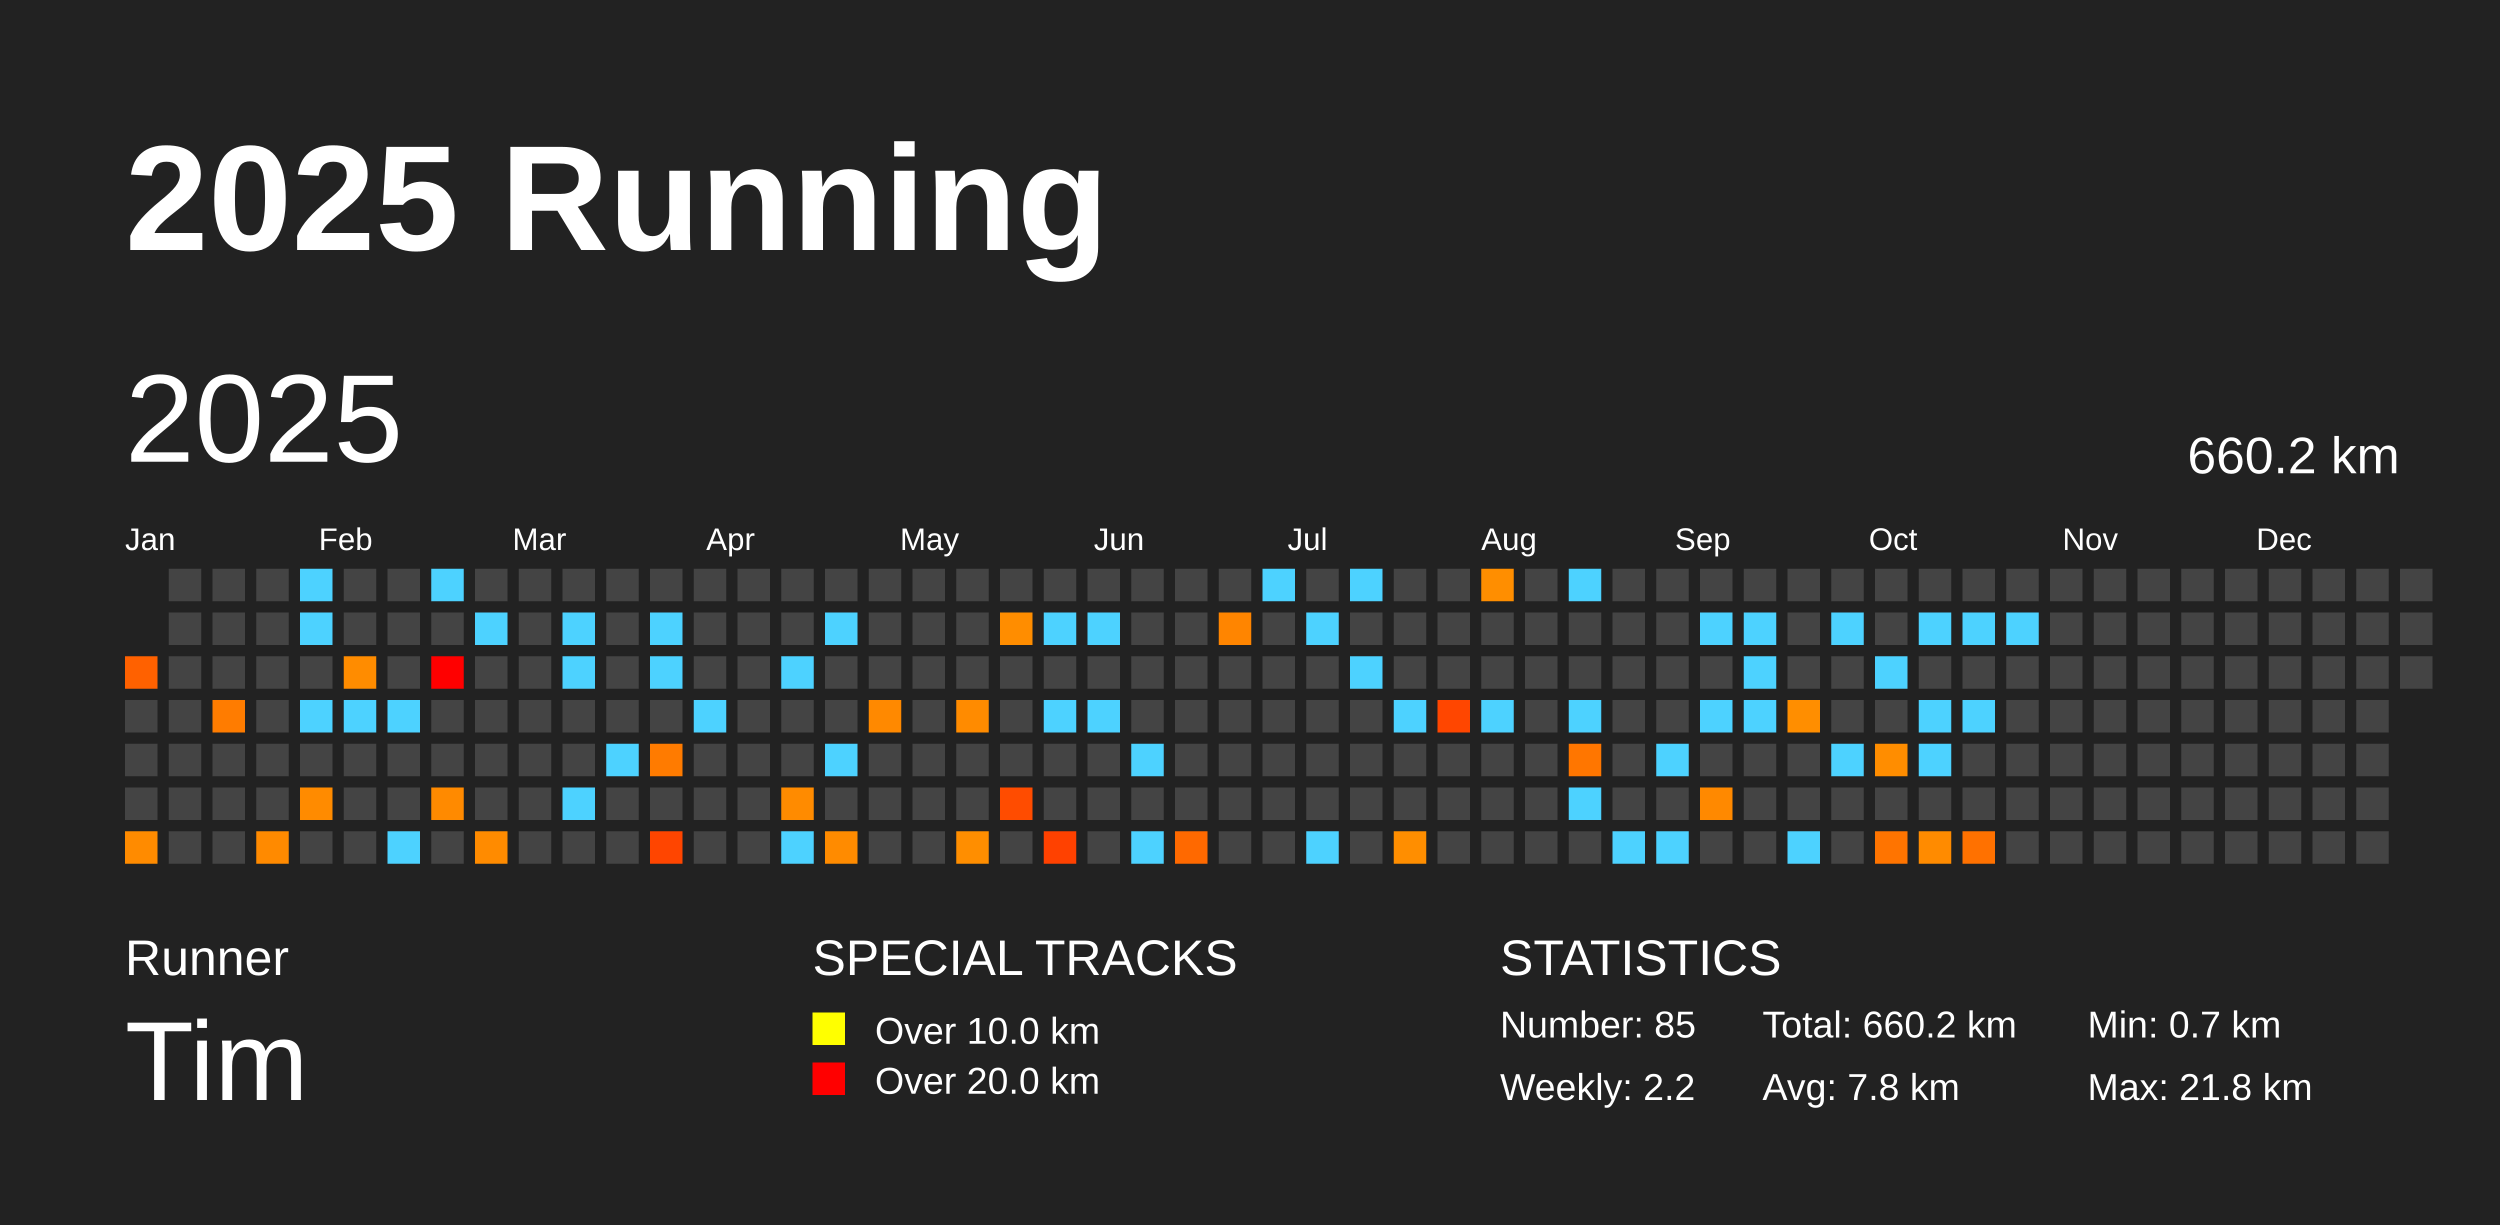
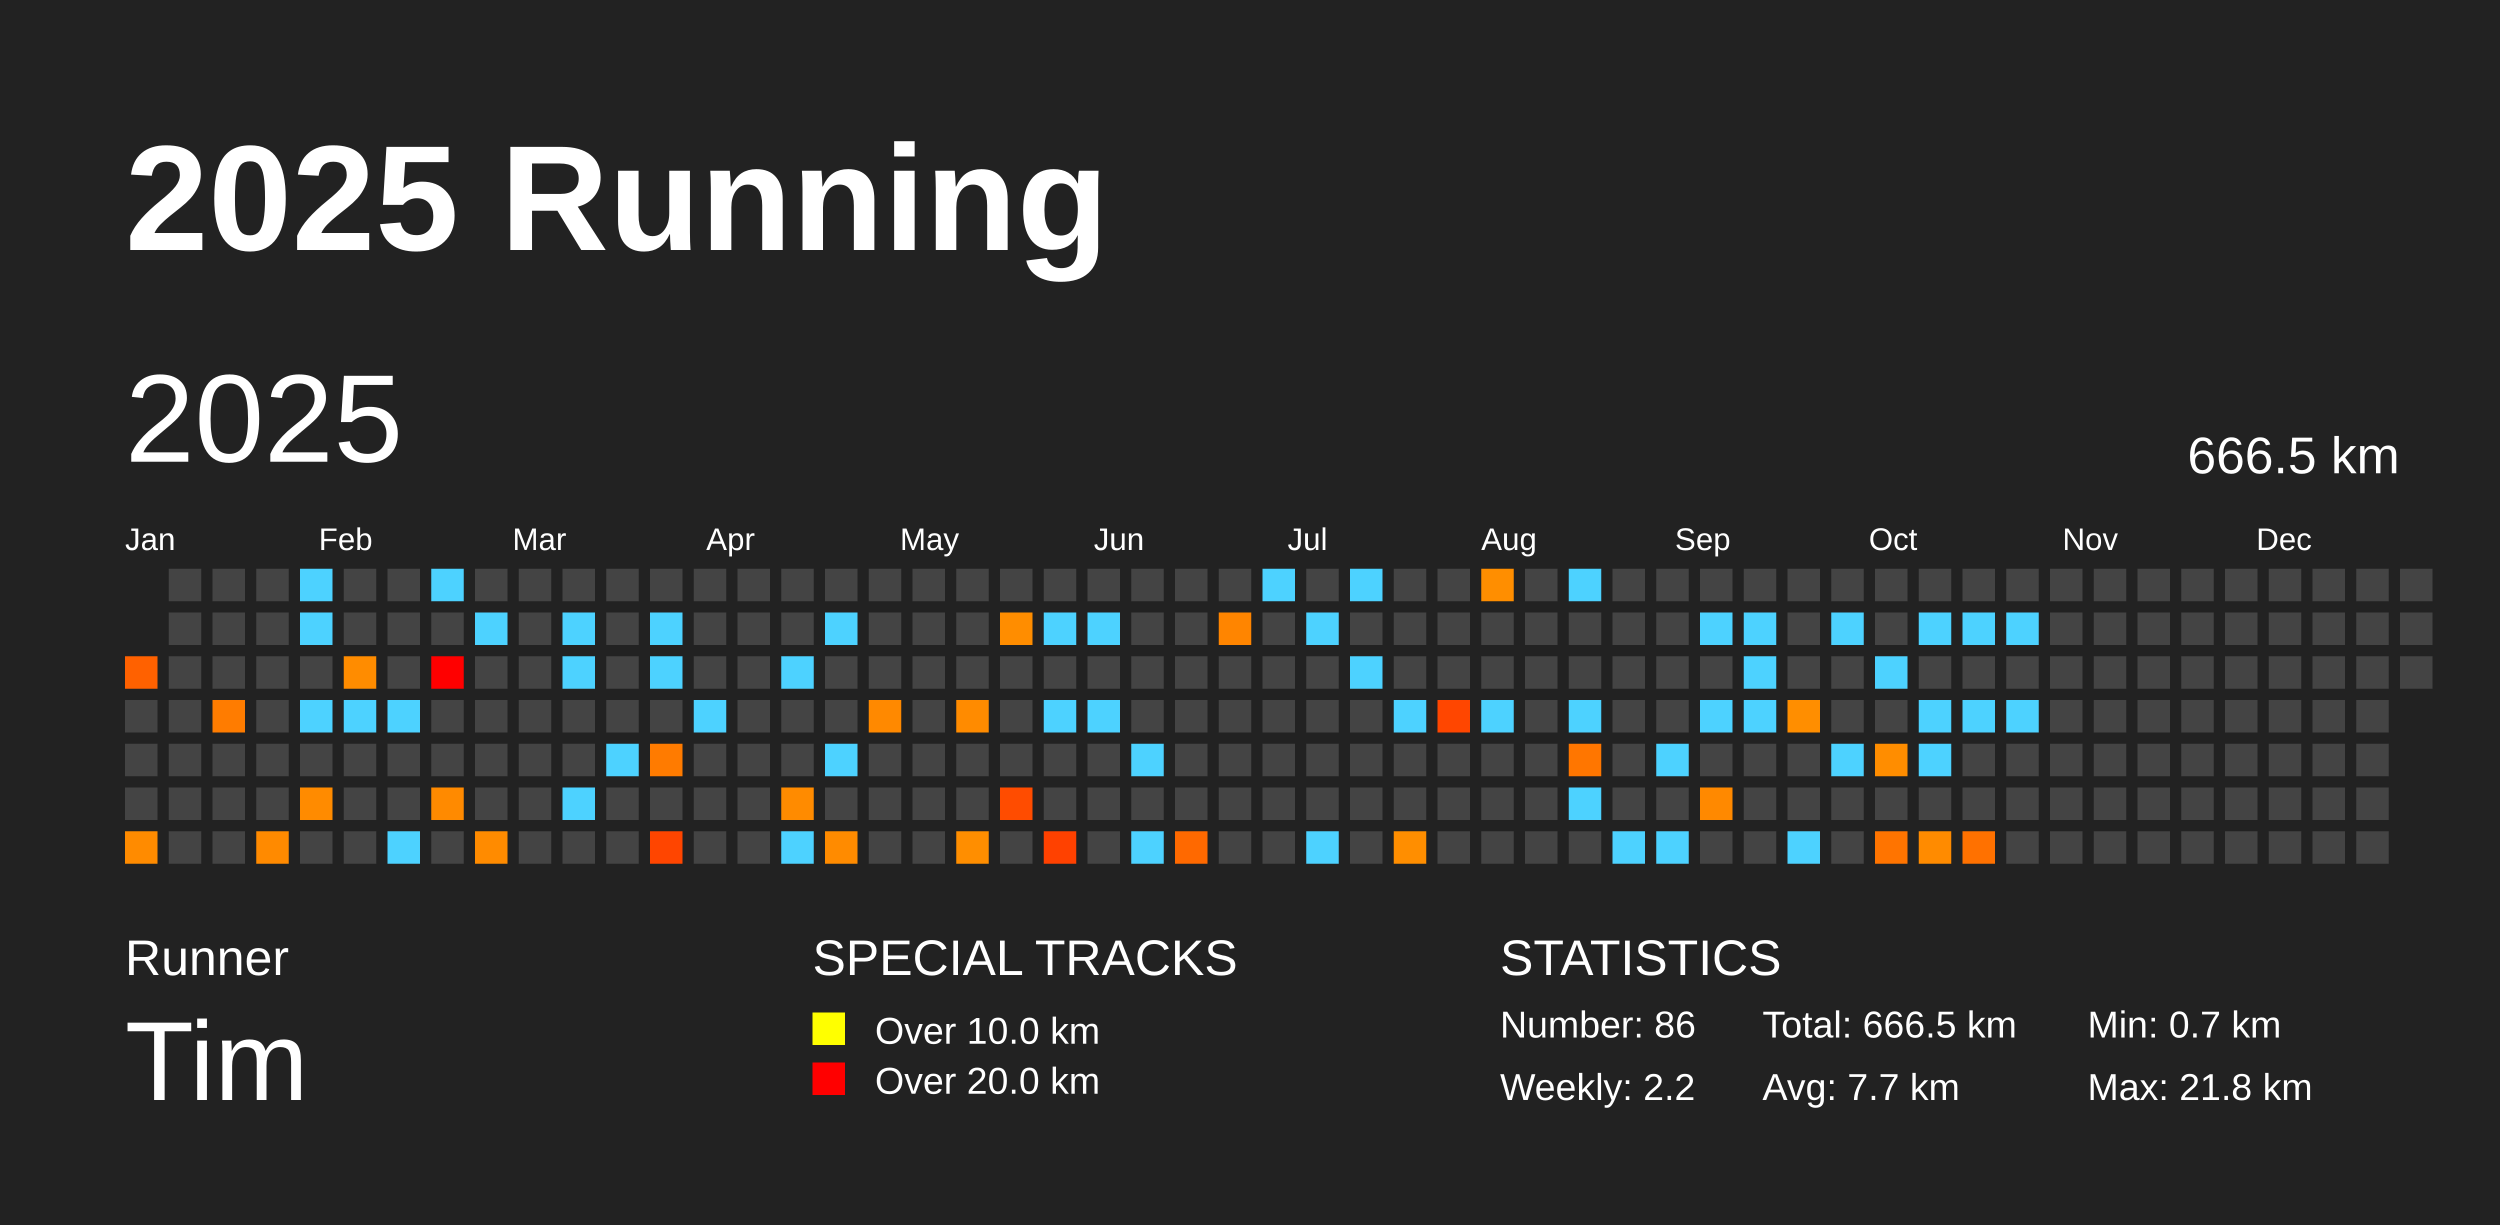
<svg xmlns="http://www.w3.org/2000/svg" baseProfile="full" height="98mm" version="1.1" viewBox="0,0,200,98" width="200mm">
  <defs />
  <rect fill="#222222" height="98" width="200" x="0" y="0" />
  <text fill="#FFFFFF" style="font-size:12px; font-family:Arial; font-weight:bold;" x="10" y="20">2025 Running</text>
  <text fill="#FFFFFF" style="font-size:4px; font-family:Arial" x="10" y="78">Runner</text>
  <text fill="#FFFFFF" style="font-size:9px; font-family:Arial" x="10" y="88">Tim</text>
  <text fill="#FFFFFF" style="font-size:4px; font-family:Arial" x="65" y="78">SPECIAL TRACKS</text>
  <rect fill="yellow" height="2.6" width="2.6" x="65" y="81" />
  <text fill="#FFFFFF" style="font-size:3px; font-family:Arial" x="70" y="83.5">Over 10.0 km</text>
  <rect fill="red" height="2.6" width="2.6" x="65" y="85" />
  <text fill="#FFFFFF" style="font-size:3px; font-family:Arial" x="70" y="87.5">Over 20.0 km</text>
  <text fill="#FFFFFF" style="font-size:4px; font-family:Arial" x="120" y="78">STATISTICS</text>
-   <text fill="#FFFFFF" style="font-size:3px; font-family:Arial" x="120" y="83">Number: 85</text>
+   <text fill="#FFFFFF" style="font-size:3px; font-family:Arial" x="120" y="83">Number: 86</text>
  <text fill="#FFFFFF" style="font-size:3px; font-family:Arial" x="120" y="88">Weekly: 2.2</text>
-   <text fill="#FFFFFF" style="font-size:3px; font-family:Arial" x="141" y="83">Total: 660.2 km</text>
-   <text fill="#FFFFFF" style="font-size:3px; font-family:Arial" x="141" y="88">Avg: 7.8 km</text>
+   <text fill="#FFFFFF" style="font-size:3px; font-family:Arial" x="141" y="83">Total: 666.5 km</text>
+   <text fill="#FFFFFF" style="font-size:3px; font-family:Arial" x="141" y="88">Avg: 7.7 km</text>
  <text fill="#FFFFFF" style="font-size:3px; font-family:Arial" x="167" y="83">Min: 0.7 km</text>
  <text fill="#FFFFFF" style="font-size:3px; font-family:Arial" x="167" y="88">Max: 21.8 km</text>
  <text dominant-baseline="hanging" fill="#FFFFFF" style="font-size:10.0px; font-family:Arial;" x="10" y="30">2025</text>
-   <text dominant-baseline="hanging" fill="#FFFFFF" style="font-size:4.125px; font-family:Arial;" x="175" y="35">660.2 km</text>
+   <text dominant-baseline="hanging" fill="#FFFFFF" style="font-size:4.125px; font-family:Arial;" x="175" y="35">666.5 km</text>
  <text fill="#FFFFFF" style="font-size:2.5px; font-family:Arial" x="10.0" y="44">Jan</text>
  <text fill="#FFFFFF" style="font-size:2.5px; font-family:Arial" x="25.5" y="44">Feb</text>
  <text fill="#FFFFFF" style="font-size:2.5px; font-family:Arial" x="41.0" y="44">Mar</text>
  <text fill="#FFFFFF" style="font-size:2.5px; font-family:Arial" x="56.5" y="44">Apr</text>
  <text fill="#FFFFFF" style="font-size:2.5px; font-family:Arial" x="72.0" y="44">May</text>
  <text fill="#FFFFFF" style="font-size:2.5px; font-family:Arial" x="87.5" y="44">Jun</text>
  <text fill="#FFFFFF" style="font-size:2.5px; font-family:Arial" x="103.0" y="44">Jul</text>
  <text fill="#FFFFFF" style="font-size:2.5px; font-family:Arial" x="118.5" y="44">Aug</text>
  <text fill="#FFFFFF" style="font-size:2.5px; font-family:Arial" x="134.0" y="44">Sep</text>
  <text fill="#FFFFFF" style="font-size:2.5px; font-family:Arial" x="149.5" y="44">Oct</text>
  <text fill="#FFFFFF" style="font-size:2.5px; font-family:Arial" x="165.0" y="44">Nov</text>
  <text fill="#FFFFFF" style="font-size:2.5px; font-family:Arial" x="180.5" y="44">Dec</text>
  <rect fill="#ff6100" height="2.6" width="2.6" x="10.0" y="52.5" />
  <rect fill="#444444" height="2.6" width="2.6" x="10.0" y="56.0" />
  <rect fill="#444444" height="2.6" width="2.6" x="10.0" y="59.5" />
  <rect fill="#444444" height="2.6" width="2.6" x="10.0" y="63.0" />
  <rect fill="#ff8b00" height="2.6" width="2.6" x="10.0" y="66.5" />
  <rect fill="#444444" height="2.6" width="2.6" x="13.5" y="45.5" />
  <rect fill="#444444" height="2.6" width="2.6" x="13.5" y="49.0" />
  <rect fill="#444444" height="2.6" width="2.6" x="13.5" y="52.5" />
  <rect fill="#444444" height="2.6" width="2.6" x="13.5" y="56.0" />
  <rect fill="#444444" height="2.6" width="2.6" x="13.5" y="59.5" />
  <rect fill="#444444" height="2.6" width="2.6" x="13.5" y="63.0" />
  <rect fill="#444444" height="2.6" width="2.6" x="13.5" y="66.5" />
  <rect fill="#444444" height="2.6" width="2.6" x="17.0" y="45.5" />
  <rect fill="#444444" height="2.6" width="2.6" x="17.0" y="49.0" />
  <rect fill="#444444" height="2.6" width="2.6" x="17.0" y="52.5" />
  <rect fill="#ff7c00" height="2.6" width="2.6" x="17.0" y="56.0" />
  <rect fill="#444444" height="2.6" width="2.6" x="17.0" y="59.5" />
  <rect fill="#444444" height="2.6" width="2.6" x="17.0" y="63.0" />
  <rect fill="#444444" height="2.6" width="2.6" x="17.0" y="66.5" />
  <rect fill="#444444" height="2.6" width="2.6" x="20.5" y="45.5" />
  <rect fill="#444444" height="2.6" width="2.6" x="20.5" y="49.0" />
  <rect fill="#444444" height="2.6" width="2.6" x="20.5" y="52.5" />
  <rect fill="#444444" height="2.6" width="2.6" x="20.5" y="56.0" />
  <rect fill="#444444" height="2.6" width="2.6" x="20.5" y="59.5" />
  <rect fill="#444444" height="2.6" width="2.6" x="20.5" y="63.0" />
  <rect fill="#ff8a00" height="2.6" width="2.6" x="20.5" y="66.5" />
  <rect fill="#4dd2ff" height="2.6" width="2.6" x="24.0" y="45.5" />
  <rect fill="#4dd2ff" height="2.6" width="2.6" x="24.0" y="49.0" />
  <rect fill="#444444" height="2.6" width="2.6" x="24.0" y="52.5" />
  <rect fill="#4dd2ff" height="2.6" width="2.6" x="24.0" y="56.0" />
  <rect fill="#444444" height="2.6" width="2.6" x="24.0" y="59.5" />
  <rect fill="#ff8b00" height="2.6" width="2.6" x="24.0" y="63.0" />
  <rect fill="#444444" height="2.6" width="2.6" x="24.0" y="66.5" />
  <rect fill="#444444" height="2.6" width="2.6" x="27.5" y="45.5" />
  <rect fill="#444444" height="2.6" width="2.6" x="27.5" y="49.0" />
  <rect fill="#ff8c00" height="2.6" width="2.6" x="27.5" y="52.5" />
  <rect fill="#4dd2ff" height="2.6" width="2.6" x="27.5" y="56.0" />
  <rect fill="#444444" height="2.6" width="2.6" x="27.5" y="59.5" />
  <rect fill="#444444" height="2.6" width="2.6" x="27.5" y="63.0" />
  <rect fill="#444444" height="2.6" width="2.6" x="27.5" y="66.5" />
  <rect fill="#444444" height="2.6" width="2.6" x="31.0" y="45.5" />
  <rect fill="#444444" height="2.6" width="2.6" x="31.0" y="49.0" />
  <rect fill="#444444" height="2.6" width="2.6" x="31.0" y="52.5" />
  <rect fill="#4dd2ff" height="2.6" width="2.6" x="31.0" y="56.0" />
  <rect fill="#444444" height="2.6" width="2.6" x="31.0" y="59.5" />
  <rect fill="#444444" height="2.6" width="2.6" x="31.0" y="63.0" />
  <rect fill="#4dd2ff" height="2.6" width="2.6" x="31.0" y="66.5" />
  <rect fill="#4dd2ff" height="2.6" width="2.6" x="34.5" y="45.5" />
  <rect fill="#444444" height="2.6" width="2.6" x="34.5" y="49.0" />
  <rect fill="red" height="2.6" width="2.6" x="34.5" y="52.5" />
  <rect fill="#444444" height="2.6" width="2.6" x="34.5" y="56.0" />
  <rect fill="#444444" height="2.6" width="2.6" x="34.5" y="59.5" />
  <rect fill="#ff8a00" height="2.6" width="2.6" x="34.5" y="63.0" />
  <rect fill="#444444" height="2.6" width="2.6" x="34.5" y="66.5" />
  <rect fill="#444444" height="2.6" width="2.6" x="38.0" y="45.5" />
  <rect fill="#4dd2ff" height="2.6" width="2.6" x="38.0" y="49.0" />
  <rect fill="#444444" height="2.6" width="2.6" x="38.0" y="52.5" />
  <rect fill="#444444" height="2.6" width="2.6" x="38.0" y="56.0" />
  <rect fill="#444444" height="2.6" width="2.6" x="38.0" y="59.5" />
  <rect fill="#444444" height="2.6" width="2.6" x="38.0" y="63.0" />
  <rect fill="#ff8b00" height="2.6" width="2.6" x="38.0" y="66.5" />
  <rect fill="#444444" height="2.6" width="2.6" x="41.5" y="45.5" />
  <rect fill="#444444" height="2.6" width="2.6" x="41.5" y="49.0" />
  <rect fill="#444444" height="2.6" width="2.6" x="41.5" y="52.5" />
  <rect fill="#444444" height="2.6" width="2.6" x="41.5" y="56.0" />
  <rect fill="#444444" height="2.6" width="2.6" x="41.5" y="59.5" />
  <rect fill="#444444" height="2.6" width="2.6" x="41.5" y="63.0" />
  <rect fill="#444444" height="2.6" width="2.6" x="41.5" y="66.5" />
  <rect fill="#444444" height="2.6" width="2.6" x="45.0" y="45.5" />
  <rect fill="#4dd2ff" height="2.6" width="2.6" x="45.0" y="49.0" />
  <rect fill="#4dd2ff" height="2.6" width="2.6" x="45.0" y="52.5" />
  <rect fill="#444444" height="2.6" width="2.6" x="45.0" y="56.0" />
  <rect fill="#444444" height="2.6" width="2.6" x="45.0" y="59.5" />
  <rect fill="#4dd2ff" height="2.6" width="2.6" x="45.0" y="63.0" />
  <rect fill="#444444" height="2.6" width="2.6" x="45.0" y="66.5" />
  <rect fill="#444444" height="2.6" width="2.6" x="48.5" y="45.5" />
  <rect fill="#444444" height="2.6" width="2.6" x="48.5" y="49.0" />
  <rect fill="#444444" height="2.6" width="2.6" x="48.5" y="52.5" />
  <rect fill="#444444" height="2.6" width="2.6" x="48.5" y="56.0" />
  <rect fill="#4dd2ff" height="2.6" width="2.6" x="48.5" y="59.5" />
  <rect fill="#444444" height="2.6" width="2.6" x="48.5" y="63.0" />
  <rect fill="#444444" height="2.6" width="2.6" x="48.5" y="66.5" />
  <rect fill="#444444" height="2.6" width="2.6" x="52.0" y="45.5" />
  <rect fill="#4dd2ff" height="2.6" width="2.6" x="52.0" y="49.0" />
  <rect fill="#4dd2ff" height="2.6" width="2.6" x="52.0" y="52.5" />
  <rect fill="#444444" height="2.6" width="2.6" x="52.0" y="56.0" />
  <rect fill="#ff7b00" height="2.6" width="2.6" x="52.0" y="59.5" />
  <rect fill="#444444" height="2.6" width="2.6" x="52.0" y="63.0" />
  <rect fill="#ff4500" height="2.6" width="2.6" x="52.0" y="66.5" />
  <rect fill="#444444" height="2.6" width="2.6" x="55.5" y="45.5" />
  <rect fill="#444444" height="2.6" width="2.6" x="55.5" y="49.0" />
  <rect fill="#444444" height="2.6" width="2.6" x="55.5" y="52.5" />
  <rect fill="#4dd2ff" height="2.6" width="2.6" x="55.5" y="56.0" />
  <rect fill="#444444" height="2.6" width="2.6" x="55.5" y="59.5" />
  <rect fill="#444444" height="2.6" width="2.6" x="55.5" y="63.0" />
  <rect fill="#444444" height="2.6" width="2.6" x="55.5" y="66.5" />
  <rect fill="#444444" height="2.6" width="2.6" x="59.0" y="45.5" />
  <rect fill="#444444" height="2.6" width="2.6" x="59.0" y="49.0" />
  <rect fill="#444444" height="2.6" width="2.6" x="59.0" y="52.5" />
  <rect fill="#444444" height="2.6" width="2.6" x="59.0" y="56.0" />
  <rect fill="#444444" height="2.6" width="2.6" x="59.0" y="59.5" />
  <rect fill="#444444" height="2.6" width="2.6" x="59.0" y="63.0" />
  <rect fill="#444444" height="2.6" width="2.6" x="59.0" y="66.5" />
  <rect fill="#444444" height="2.6" width="2.6" x="62.5" y="45.5" />
  <rect fill="#444444" height="2.6" width="2.6" x="62.5" y="49.0" />
  <rect fill="#4dd2ff" height="2.6" width="2.6" x="62.5" y="52.5" />
  <rect fill="#444444" height="2.6" width="2.6" x="62.5" y="56.0" />
  <rect fill="#444444" height="2.6" width="2.6" x="62.5" y="59.5" />
  <rect fill="#ff8b00" height="2.6" width="2.6" x="62.5" y="63.0" />
  <rect fill="#4dd2ff" height="2.6" width="2.6" x="62.5" y="66.5" />
  <rect fill="#444444" height="2.6" width="2.6" x="66.0" y="45.5" />
  <rect fill="#4dd2ff" height="2.6" width="2.6" x="66.0" y="49.0" />
  <rect fill="#444444" height="2.6" width="2.6" x="66.0" y="52.5" />
  <rect fill="#444444" height="2.6" width="2.6" x="66.0" y="56.0" />
  <rect fill="#4dd2ff" height="2.6" width="2.6" x="66.0" y="59.5" />
  <rect fill="#444444" height="2.6" width="2.6" x="66.0" y="63.0" />
  <rect fill="#ff8b00" height="2.6" width="2.6" x="66.0" y="66.5" />
  <rect fill="#444444" height="2.6" width="2.6" x="69.5" y="45.5" />
  <rect fill="#444444" height="2.6" width="2.6" x="69.5" y="49.0" />
  <rect fill="#444444" height="2.6" width="2.6" x="69.5" y="52.5" />
  <rect fill="#ff8900" height="2.6" width="2.6" x="69.5" y="56.0" />
  <rect fill="#444444" height="2.6" width="2.6" x="69.5" y="59.5" />
  <rect fill="#444444" height="2.6" width="2.6" x="69.5" y="63.0" />
  <rect fill="#444444" height="2.6" width="2.6" x="69.5" y="66.5" />
  <rect fill="#444444" height="2.6" width="2.6" x="73.0" y="45.5" />
  <rect fill="#444444" height="2.6" width="2.6" x="73.0" y="49.0" />
  <rect fill="#444444" height="2.6" width="2.6" x="73.0" y="52.5" />
  <rect fill="#444444" height="2.6" width="2.6" x="73.0" y="56.0" />
  <rect fill="#444444" height="2.6" width="2.6" x="73.0" y="59.5" />
  <rect fill="#444444" height="2.6" width="2.6" x="73.0" y="63.0" />
  <rect fill="#444444" height="2.6" width="2.6" x="73.0" y="66.5" />
  <rect fill="#444444" height="2.6" width="2.6" x="76.5" y="45.5" />
  <rect fill="#444444" height="2.6" width="2.6" x="76.5" y="49.0" />
  <rect fill="#444444" height="2.6" width="2.6" x="76.5" y="52.5" />
  <rect fill="#ff8b00" height="2.6" width="2.6" x="76.5" y="56.0" />
  <rect fill="#444444" height="2.6" width="2.6" x="76.5" y="59.5" />
  <rect fill="#444444" height="2.6" width="2.6" x="76.5" y="63.0" />
  <rect fill="#ff8e00" height="2.6" width="2.6" x="76.5" y="66.5" />
  <rect fill="#444444" height="2.6" width="2.6" x="80.0" y="45.5" />
  <rect fill="#ff8d00" height="2.6" width="2.6" x="80.0" y="49.0" />
  <rect fill="#444444" height="2.6" width="2.6" x="80.0" y="52.5" />
  <rect fill="#444444" height="2.6" width="2.6" x="80.0" y="56.0" />
  <rect fill="#444444" height="2.6" width="2.6" x="80.0" y="59.5" />
  <rect fill="#ff4c00" height="2.6" width="2.6" x="80.0" y="63.0" />
  <rect fill="#444444" height="2.6" width="2.6" x="80.0" y="66.5" />
  <rect fill="#444444" height="2.6" width="2.6" x="83.5" y="45.5" />
  <rect fill="#4dd2ff" height="2.6" width="2.6" x="83.5" y="49.0" />
  <rect fill="#444444" height="2.6" width="2.6" x="83.5" y="52.5" />
  <rect fill="#4dd2ff" height="2.6" width="2.6" x="83.5" y="56.0" />
  <rect fill="#444444" height="2.6" width="2.6" x="83.5" y="59.5" />
  <rect fill="#444444" height="2.6" width="2.6" x="83.5" y="63.0" />
  <rect fill="#ff4100" height="2.6" width="2.6" x="83.5" y="66.5" />
  <rect fill="#444444" height="2.6" width="2.6" x="87.0" y="45.5" />
  <rect fill="#4dd2ff" height="2.6" width="2.6" x="87.0" y="49.0" />
  <rect fill="#444444" height="2.6" width="2.6" x="87.0" y="52.5" />
  <rect fill="#4dd2ff" height="2.6" width="2.6" x="87.0" y="56.0" />
  <rect fill="#444444" height="2.6" width="2.6" x="87.0" y="59.5" />
  <rect fill="#444444" height="2.6" width="2.6" x="87.0" y="63.0" />
  <rect fill="#444444" height="2.6" width="2.6" x="87.0" y="66.5" />
  <rect fill="#444444" height="2.6" width="2.6" x="90.5" y="45.5" />
  <rect fill="#444444" height="2.6" width="2.6" x="90.5" y="49.0" />
  <rect fill="#444444" height="2.6" width="2.6" x="90.5" y="52.5" />
  <rect fill="#444444" height="2.6" width="2.6" x="90.5" y="56.0" />
  <rect fill="#4dd2ff" height="2.6" width="2.6" x="90.5" y="59.5" />
  <rect fill="#444444" height="2.6" width="2.6" x="90.5" y="63.0" />
  <rect fill="#4dd2ff" height="2.6" width="2.6" x="90.5" y="66.5" />
  <rect fill="#444444" height="2.6" width="2.6" x="94.0" y="45.5" />
  <rect fill="#444444" height="2.6" width="2.6" x="94.0" y="49.0" />
  <rect fill="#444444" height="2.6" width="2.6" x="94.0" y="52.5" />
  <rect fill="#444444" height="2.6" width="2.6" x="94.0" y="56.0" />
  <rect fill="#444444" height="2.6" width="2.6" x="94.0" y="59.5" />
  <rect fill="#444444" height="2.6" width="2.6" x="94.0" y="63.0" />
  <rect fill="#ff6900" height="2.6" width="2.6" x="94.0" y="66.5" />
  <rect fill="#444444" height="2.6" width="2.6" x="97.5" y="45.5" />
  <rect fill="#ff8500" height="2.6" width="2.6" x="97.5" y="49.0" />
  <rect fill="#444444" height="2.6" width="2.6" x="97.5" y="52.5" />
  <rect fill="#444444" height="2.6" width="2.6" x="97.5" y="56.0" />
  <rect fill="#444444" height="2.6" width="2.6" x="97.5" y="59.5" />
  <rect fill="#444444" height="2.6" width="2.6" x="97.5" y="63.0" />
  <rect fill="#444444" height="2.6" width="2.6" x="97.5" y="66.5" />
  <rect fill="#4dd2ff" height="2.6" width="2.6" x="101.0" y="45.5" />
  <rect fill="#444444" height="2.6" width="2.6" x="101.0" y="49.0" />
  <rect fill="#444444" height="2.6" width="2.6" x="101.0" y="52.5" />
  <rect fill="#444444" height="2.6" width="2.6" x="101.0" y="56.0" />
  <rect fill="#444444" height="2.6" width="2.6" x="101.0" y="59.5" />
  <rect fill="#444444" height="2.6" width="2.6" x="101.0" y="63.0" />
  <rect fill="#444444" height="2.6" width="2.6" x="101.0" y="66.5" />
  <rect fill="#444444" height="2.6" width="2.6" x="104.5" y="45.5" />
  <rect fill="#4dd2ff" height="2.6" width="2.6" x="104.5" y="49.0" />
  <rect fill="#444444" height="2.6" width="2.6" x="104.5" y="52.5" />
  <rect fill="#444444" height="2.6" width="2.6" x="104.5" y="56.0" />
  <rect fill="#444444" height="2.6" width="2.6" x="104.5" y="59.5" />
  <rect fill="#444444" height="2.6" width="2.6" x="104.5" y="63.0" />
  <rect fill="#4dd2ff" height="2.6" width="2.6" x="104.5" y="66.5" />
  <rect fill="#4dd2ff" height="2.6" width="2.6" x="108.0" y="45.5" />
  <rect fill="#444444" height="2.6" width="2.6" x="108.0" y="49.0" />
  <rect fill="#4dd2ff" height="2.6" width="2.6" x="108.0" y="52.5" />
  <rect fill="#444444" height="2.6" width="2.6" x="108.0" y="56.0" />
  <rect fill="#444444" height="2.6" width="2.6" x="108.0" y="59.5" />
  <rect fill="#444444" height="2.6" width="2.6" x="108.0" y="63.0" />
  <rect fill="#444444" height="2.6" width="2.6" x="108.0" y="66.5" />
  <rect fill="#444444" height="2.6" width="2.6" x="111.5" y="45.5" />
  <rect fill="#444444" height="2.6" width="2.6" x="111.5" y="49.0" />
  <rect fill="#444444" height="2.6" width="2.6" x="111.5" y="52.5" />
  <rect fill="#4dd2ff" height="2.6" width="2.6" x="111.5" y="56.0" />
  <rect fill="#444444" height="2.6" width="2.6" x="111.5" y="59.5" />
  <rect fill="#444444" height="2.6" width="2.6" x="111.5" y="63.0" />
  <rect fill="#ff8e00" height="2.6" width="2.6" x="111.5" y="66.5" />
  <rect fill="#444444" height="2.6" width="2.6" x="115.0" y="45.5" />
  <rect fill="#444444" height="2.6" width="2.6" x="115.0" y="49.0" />
  <rect fill="#444444" height="2.6" width="2.6" x="115.0" y="52.5" />
  <rect fill="#ff4600" height="2.6" width="2.6" x="115.0" y="56.0" />
  <rect fill="#444444" height="2.6" width="2.6" x="115.0" y="59.5" />
  <rect fill="#444444" height="2.6" width="2.6" x="115.0" y="63.0" />
  <rect fill="#444444" height="2.6" width="2.6" x="115.0" y="66.5" />
  <rect fill="#ff8e00" height="2.6" width="2.6" x="118.5" y="45.5" />
  <rect fill="#444444" height="2.6" width="2.6" x="118.5" y="49.0" />
  <rect fill="#444444" height="2.6" width="2.6" x="118.5" y="52.5" />
  <rect fill="#4dd2ff" height="2.6" width="2.6" x="118.5" y="56.0" />
  <rect fill="#444444" height="2.6" width="2.6" x="118.5" y="59.5" />
  <rect fill="#444444" height="2.6" width="2.6" x="118.5" y="63.0" />
  <rect fill="#444444" height="2.6" width="2.6" x="118.5" y="66.5" />
  <rect fill="#444444" height="2.6" width="2.6" x="122.0" y="45.5" />
  <rect fill="#444444" height="2.6" width="2.6" x="122.0" y="49.0" />
  <rect fill="#444444" height="2.6" width="2.6" x="122.0" y="52.5" />
  <rect fill="#444444" height="2.6" width="2.6" x="122.0" y="56.0" />
  <rect fill="#444444" height="2.6" width="2.6" x="122.0" y="59.5" />
  <rect fill="#444444" height="2.6" width="2.6" x="122.0" y="63.0" />
  <rect fill="#444444" height="2.6" width="2.6" x="122.0" y="66.5" />
  <rect fill="#4dd2ff" height="2.6" width="2.6" x="125.5" y="45.5" />
  <rect fill="#444444" height="2.6" width="2.6" x="125.5" y="49.0" />
  <rect fill="#444444" height="2.6" width="2.6" x="125.5" y="52.5" />
  <rect fill="#4dd2ff" height="2.6" width="2.6" x="125.5" y="56.0" />
  <rect fill="#ff7600" height="2.6" width="2.6" x="125.5" y="59.5" />
  <rect fill="#4dd2ff" height="2.6" width="2.6" x="125.5" y="63.0" />
  <rect fill="#444444" height="2.6" width="2.6" x="125.5" y="66.5" />
  <rect fill="#444444" height="2.6" width="2.6" x="129.0" y="45.5" />
  <rect fill="#444444" height="2.6" width="2.6" x="129.0" y="49.0" />
  <rect fill="#444444" height="2.6" width="2.6" x="129.0" y="52.5" />
  <rect fill="#444444" height="2.6" width="2.6" x="129.0" y="56.0" />
  <rect fill="#444444" height="2.6" width="2.6" x="129.0" y="59.5" />
  <rect fill="#444444" height="2.6" width="2.6" x="129.0" y="63.0" />
  <rect fill="#4dd2ff" height="2.6" width="2.6" x="129.0" y="66.5" />
  <rect fill="#444444" height="2.6" width="2.6" x="132.5" y="45.5" />
  <rect fill="#444444" height="2.6" width="2.6" x="132.5" y="49.0" />
  <rect fill="#444444" height="2.6" width="2.6" x="132.5" y="52.5" />
  <rect fill="#444444" height="2.6" width="2.6" x="132.5" y="56.0" />
  <rect fill="#4dd2ff" height="2.6" width="2.6" x="132.5" y="59.5" />
  <rect fill="#444444" height="2.6" width="2.6" x="132.5" y="63.0" />
  <rect fill="#4dd2ff" height="2.6" width="2.6" x="132.5" y="66.5" />
  <rect fill="#444444" height="2.6" width="2.6" x="136.0" y="45.5" />
  <rect fill="#4dd2ff" height="2.6" width="2.6" x="136.0" y="49.0" />
  <rect fill="#444444" height="2.6" width="2.6" x="136.0" y="52.5" />
  <rect fill="#4dd2ff" height="2.6" width="2.6" x="136.0" y="56.0" />
  <rect fill="#444444" height="2.6" width="2.6" x="136.0" y="59.5" />
  <rect fill="#ff8900" height="2.6" width="2.6" x="136.0" y="63.0" />
  <rect fill="#444444" height="2.6" width="2.6" x="136.0" y="66.5" />
  <rect fill="#444444" height="2.6" width="2.6" x="139.5" y="45.5" />
  <rect fill="#4dd2ff" height="2.6" width="2.6" x="139.5" y="49.0" />
  <rect fill="#4dd2ff" height="2.6" width="2.6" x="139.5" y="52.5" />
  <rect fill="#4dd2ff" height="2.6" width="2.6" x="139.5" y="56.0" />
  <rect fill="#444444" height="2.6" width="2.6" x="139.5" y="59.5" />
  <rect fill="#444444" height="2.6" width="2.6" x="139.5" y="63.0" />
  <rect fill="#444444" height="2.6" width="2.6" x="139.5" y="66.5" />
  <rect fill="#444444" height="2.6" width="2.6" x="143.0" y="45.5" />
  <rect fill="#444444" height="2.6" width="2.6" x="143.0" y="49.0" />
  <rect fill="#444444" height="2.6" width="2.6" x="143.0" y="52.5" />
  <rect fill="#ff8e00" height="2.6" width="2.6" x="143.0" y="56.0" />
  <rect fill="#444444" height="2.6" width="2.6" x="143.0" y="59.5" />
  <rect fill="#444444" height="2.6" width="2.6" x="143.0" y="63.0" />
  <rect fill="#4dd2ff" height="2.6" width="2.6" x="143.0" y="66.5" />
  <rect fill="#444444" height="2.6" width="2.6" x="146.5" y="45.5" />
  <rect fill="#4dd2ff" height="2.6" width="2.6" x="146.5" y="49.0" />
  <rect fill="#444444" height="2.6" width="2.6" x="146.5" y="52.5" />
  <rect fill="#444444" height="2.6" width="2.6" x="146.5" y="56.0" />
  <rect fill="#4dd2ff" height="2.6" width="2.6" x="146.5" y="59.5" />
  <rect fill="#444444" height="2.6" width="2.6" x="146.5" y="63.0" />
  <rect fill="#444444" height="2.6" width="2.6" x="146.5" y="66.5" />
  <rect fill="#444444" height="2.6" width="2.6" x="150.0" y="45.5" />
  <rect fill="#444444" height="2.6" width="2.6" x="150.0" y="49.0" />
  <rect fill="#4dd2ff" height="2.6" width="2.6" x="150.0" y="52.5" />
  <rect fill="#444444" height="2.6" width="2.6" x="150.0" y="56.0" />
  <rect fill="#ff8d00" height="2.6" width="2.6" x="150.0" y="59.5" />
  <rect fill="#444444" height="2.6" width="2.6" x="150.0" y="63.0" />
  <rect fill="#ff7400" height="2.6" width="2.6" x="150.0" y="66.5" />
  <rect fill="#444444" height="2.6" width="2.6" x="153.5" y="45.5" />
  <rect fill="#4dd2ff" height="2.6" width="2.6" x="153.5" y="49.0" />
  <rect fill="#444444" height="2.6" width="2.6" x="153.5" y="52.5" />
  <rect fill="#4dd2ff" height="2.6" width="2.6" x="153.5" y="56.0" />
  <rect fill="#4dd2ff" height="2.6" width="2.6" x="153.5" y="59.5" />
  <rect fill="#444444" height="2.6" width="2.6" x="153.5" y="63.0" />
  <rect fill="#ff8b00" height="2.6" width="2.6" x="153.5" y="66.5" />
  <rect fill="#444444" height="2.6" width="2.6" x="157.0" y="45.5" />
  <rect fill="#4dd2ff" height="2.6" width="2.6" x="157.0" y="49.0" />
  <rect fill="#444444" height="2.6" width="2.6" x="157.0" y="52.5" />
  <rect fill="#4dd2ff" height="2.6" width="2.6" x="157.0" y="56.0" />
  <rect fill="#444444" height="2.6" width="2.6" x="157.0" y="59.5" />
  <rect fill="#444444" height="2.6" width="2.6" x="157.0" y="63.0" />
  <rect fill="#ff7100" height="2.6" width="2.6" x="157.0" y="66.5" />
  <rect fill="#444444" height="2.6" width="2.6" x="160.5" y="45.5" />
  <rect fill="#4dd2ff" height="2.6" width="2.6" x="160.5" y="49.0" />
  <rect fill="#444444" height="2.6" width="2.6" x="160.5" y="52.5" />
-   <rect fill="#444444" height="2.6" width="2.6" x="160.5" y="56.0" />
+   <rect fill="#4dd2ff" height="2.6" width="2.6" x="160.5" y="56.0" />
  <rect fill="#444444" height="2.6" width="2.6" x="160.5" y="59.5" />
  <rect fill="#444444" height="2.6" width="2.6" x="160.5" y="63.0" />
  <rect fill="#444444" height="2.6" width="2.6" x="160.5" y="66.5" />
  <rect fill="#444444" height="2.6" width="2.6" x="164.0" y="45.5" />
  <rect fill="#444444" height="2.6" width="2.6" x="164.0" y="49.0" />
  <rect fill="#444444" height="2.6" width="2.6" x="164.0" y="52.5" />
  <rect fill="#444444" height="2.6" width="2.6" x="164.0" y="56.0" />
  <rect fill="#444444" height="2.6" width="2.6" x="164.0" y="59.5" />
  <rect fill="#444444" height="2.6" width="2.6" x="164.0" y="63.0" />
  <rect fill="#444444" height="2.6" width="2.6" x="164.0" y="66.5" />
  <rect fill="#444444" height="2.6" width="2.6" x="167.5" y="45.5" />
  <rect fill="#444444" height="2.6" width="2.6" x="167.5" y="49.0" />
  <rect fill="#444444" height="2.6" width="2.6" x="167.5" y="52.5" />
  <rect fill="#444444" height="2.6" width="2.6" x="167.5" y="56.0" />
  <rect fill="#444444" height="2.6" width="2.6" x="167.5" y="59.5" />
  <rect fill="#444444" height="2.6" width="2.6" x="167.5" y="63.0" />
  <rect fill="#444444" height="2.6" width="2.6" x="167.5" y="66.5" />
  <rect fill="#444444" height="2.6" width="2.6" x="171.0" y="45.5" />
  <rect fill="#444444" height="2.6" width="2.6" x="171.0" y="49.0" />
  <rect fill="#444444" height="2.6" width="2.6" x="171.0" y="52.5" />
  <rect fill="#444444" height="2.6" width="2.6" x="171.0" y="56.0" />
  <rect fill="#444444" height="2.6" width="2.6" x="171.0" y="59.5" />
  <rect fill="#444444" height="2.6" width="2.6" x="171.0" y="63.0" />
  <rect fill="#444444" height="2.6" width="2.6" x="171.0" y="66.5" />
  <rect fill="#444444" height="2.6" width="2.6" x="174.5" y="45.5" />
  <rect fill="#444444" height="2.6" width="2.6" x="174.5" y="49.0" />
  <rect fill="#444444" height="2.6" width="2.6" x="174.5" y="52.5" />
  <rect fill="#444444" height="2.6" width="2.6" x="174.5" y="56.0" />
  <rect fill="#444444" height="2.6" width="2.6" x="174.5" y="59.5" />
  <rect fill="#444444" height="2.6" width="2.6" x="174.5" y="63.0" />
  <rect fill="#444444" height="2.6" width="2.6" x="174.5" y="66.5" />
  <rect fill="#444444" height="2.6" width="2.6" x="178.0" y="45.5" />
  <rect fill="#444444" height="2.6" width="2.6" x="178.0" y="49.0" />
  <rect fill="#444444" height="2.6" width="2.6" x="178.0" y="52.5" />
  <rect fill="#444444" height="2.6" width="2.6" x="178.0" y="56.0" />
  <rect fill="#444444" height="2.6" width="2.6" x="178.0" y="59.5" />
  <rect fill="#444444" height="2.6" width="2.6" x="178.0" y="63.0" />
  <rect fill="#444444" height="2.6" width="2.6" x="178.0" y="66.5" />
  <rect fill="#444444" height="2.6" width="2.6" x="181.5" y="45.5" />
  <rect fill="#444444" height="2.6" width="2.6" x="181.5" y="49.0" />
  <rect fill="#444444" height="2.6" width="2.6" x="181.5" y="52.5" />
  <rect fill="#444444" height="2.6" width="2.6" x="181.5" y="56.0" />
  <rect fill="#444444" height="2.6" width="2.6" x="181.5" y="59.5" />
  <rect fill="#444444" height="2.6" width="2.6" x="181.5" y="63.0" />
  <rect fill="#444444" height="2.6" width="2.6" x="181.5" y="66.5" />
  <rect fill="#444444" height="2.6" width="2.6" x="185.0" y="45.5" />
  <rect fill="#444444" height="2.6" width="2.6" x="185.0" y="49.0" />
  <rect fill="#444444" height="2.6" width="2.6" x="185.0" y="52.5" />
  <rect fill="#444444" height="2.6" width="2.6" x="185.0" y="56.0" />
  <rect fill="#444444" height="2.6" width="2.6" x="185.0" y="59.5" />
  <rect fill="#444444" height="2.6" width="2.6" x="185.0" y="63.0" />
  <rect fill="#444444" height="2.6" width="2.6" x="185.0" y="66.5" />
  <rect fill="#444444" height="2.6" width="2.6" x="188.5" y="45.5" />
  <rect fill="#444444" height="2.6" width="2.6" x="188.5" y="49.0" />
  <rect fill="#444444" height="2.6" width="2.6" x="188.5" y="52.5" />
  <rect fill="#444444" height="2.6" width="2.6" x="188.5" y="56.0" />
  <rect fill="#444444" height="2.6" width="2.6" x="188.5" y="59.5" />
  <rect fill="#444444" height="2.6" width="2.6" x="188.5" y="63.0" />
  <rect fill="#444444" height="2.6" width="2.6" x="188.5" y="66.5" />
  <rect fill="#444444" height="2.6" width="2.6" x="192.0" y="45.5" />
  <rect fill="#444444" height="2.6" width="2.6" x="192.0" y="49.0" />
  <rect fill="#444444" height="2.6" width="2.6" x="192.0" y="52.5" />
</svg>
